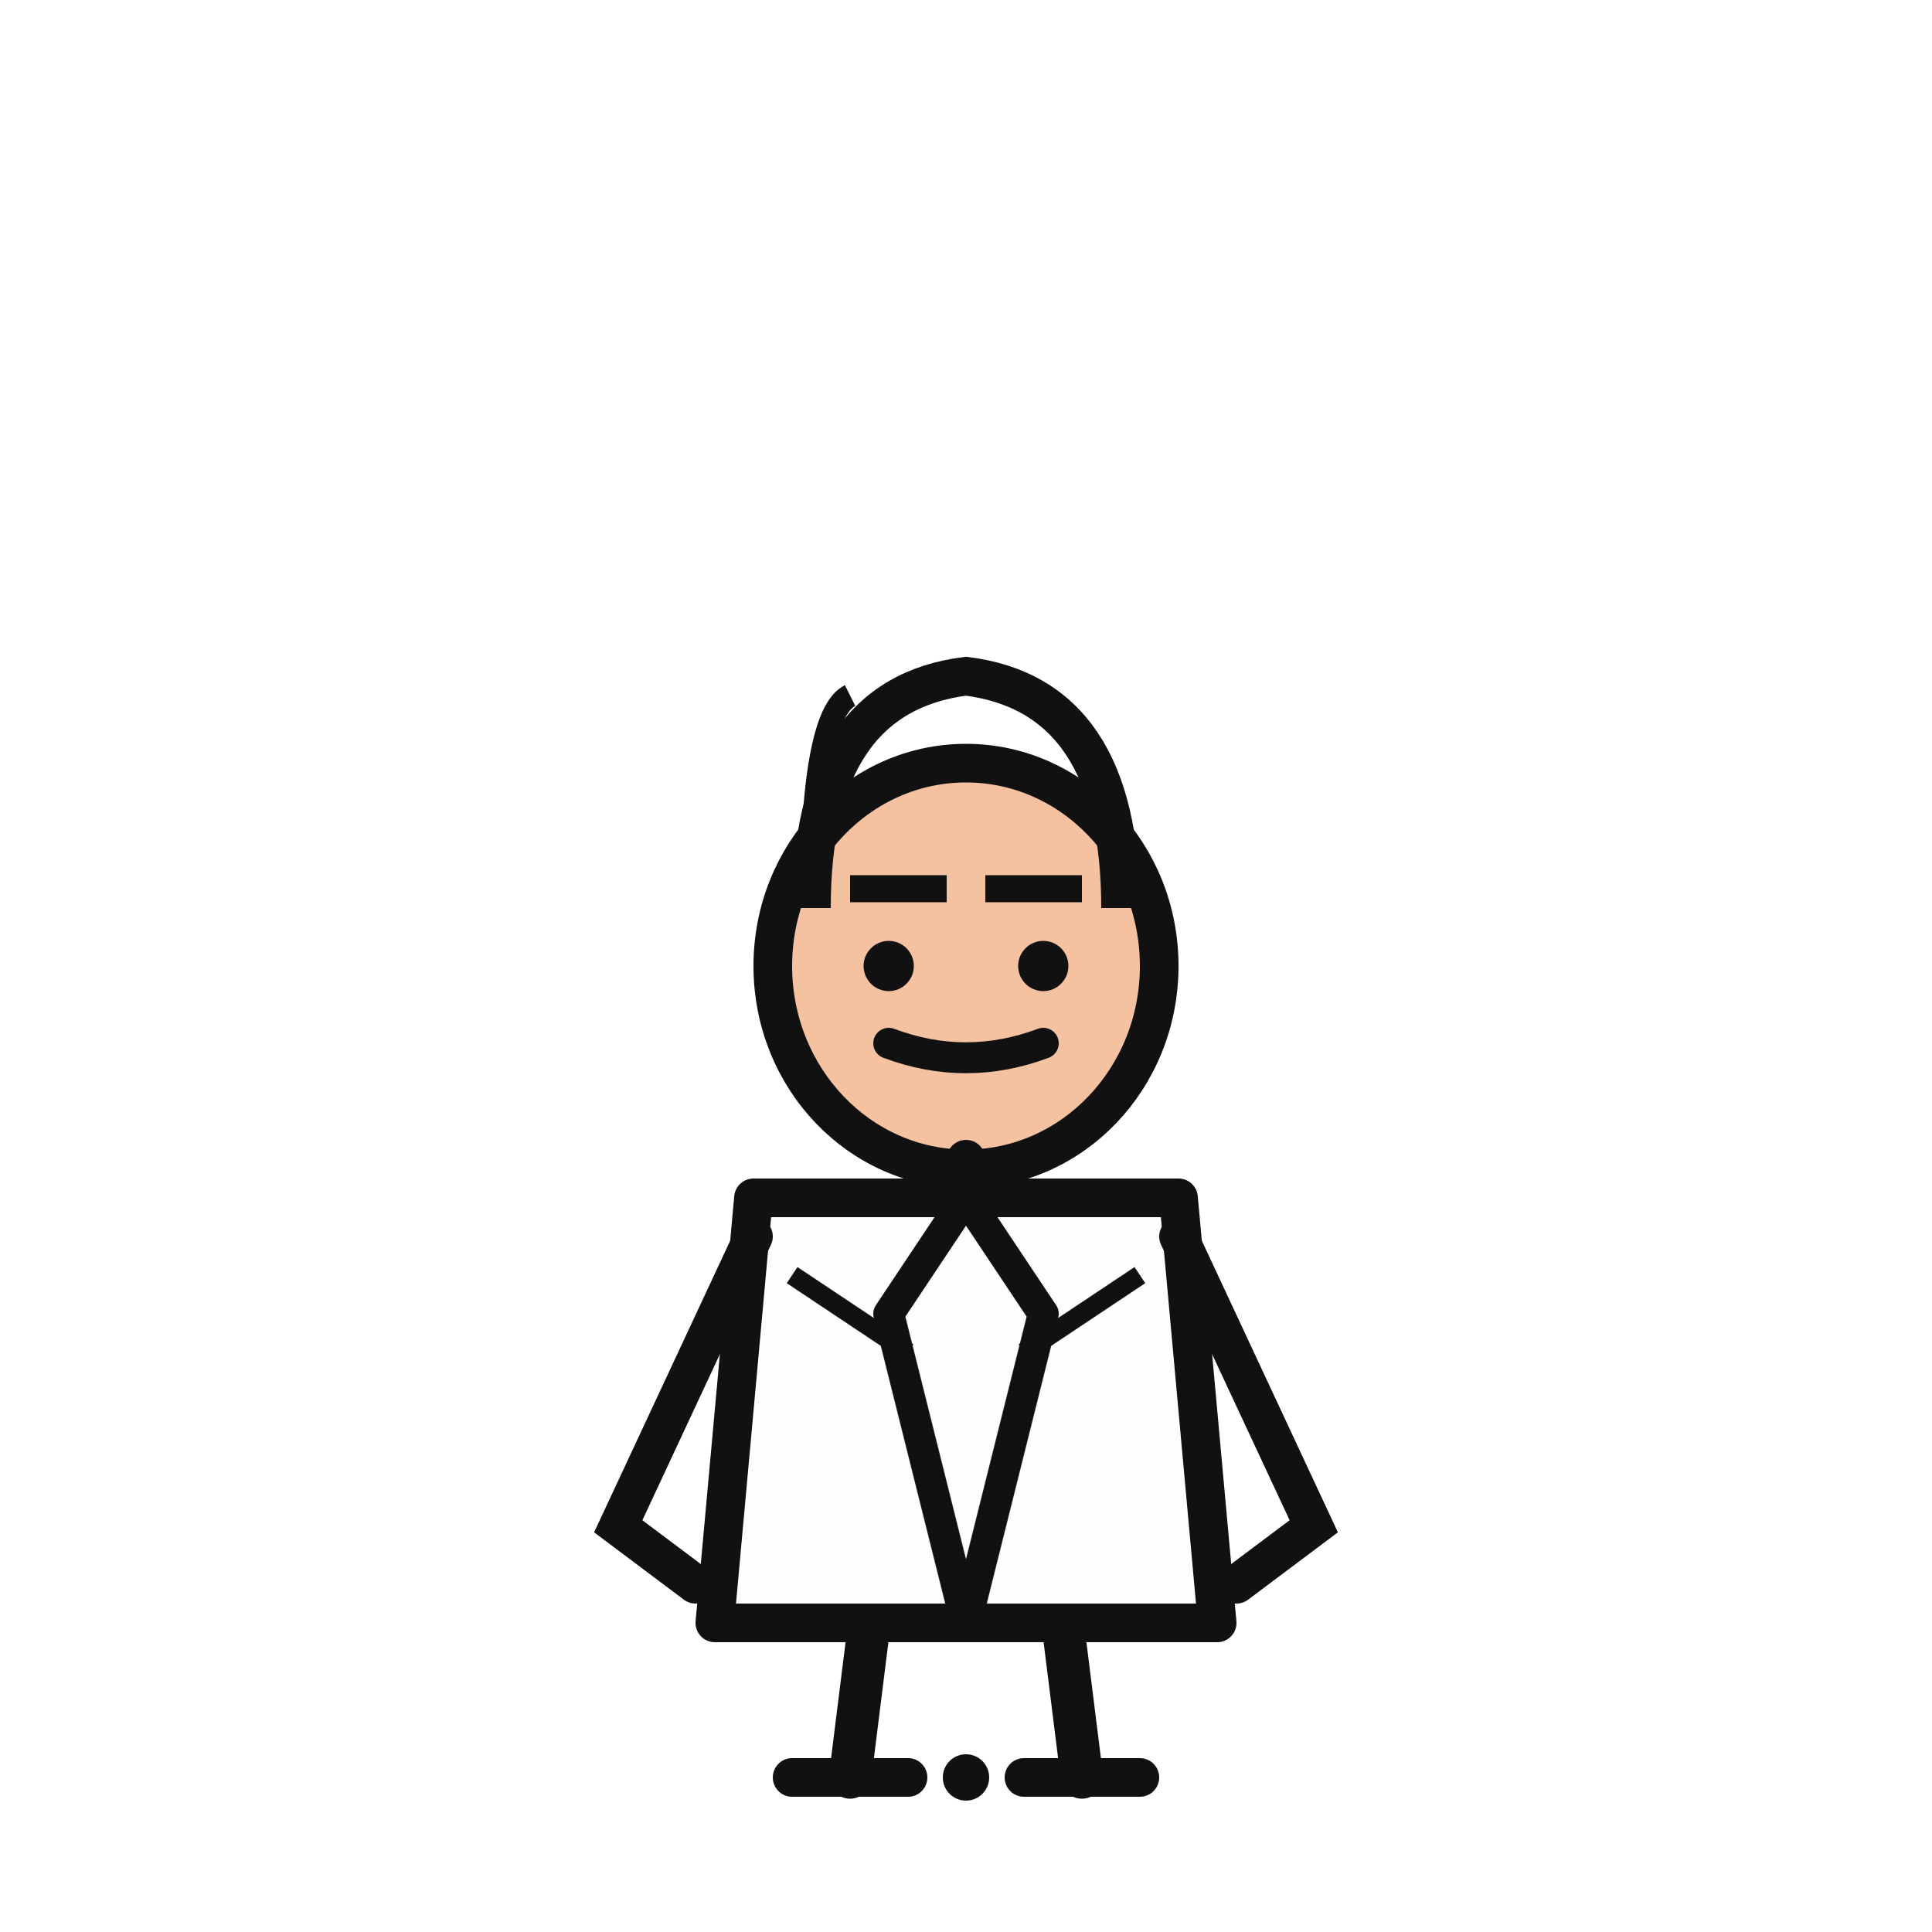
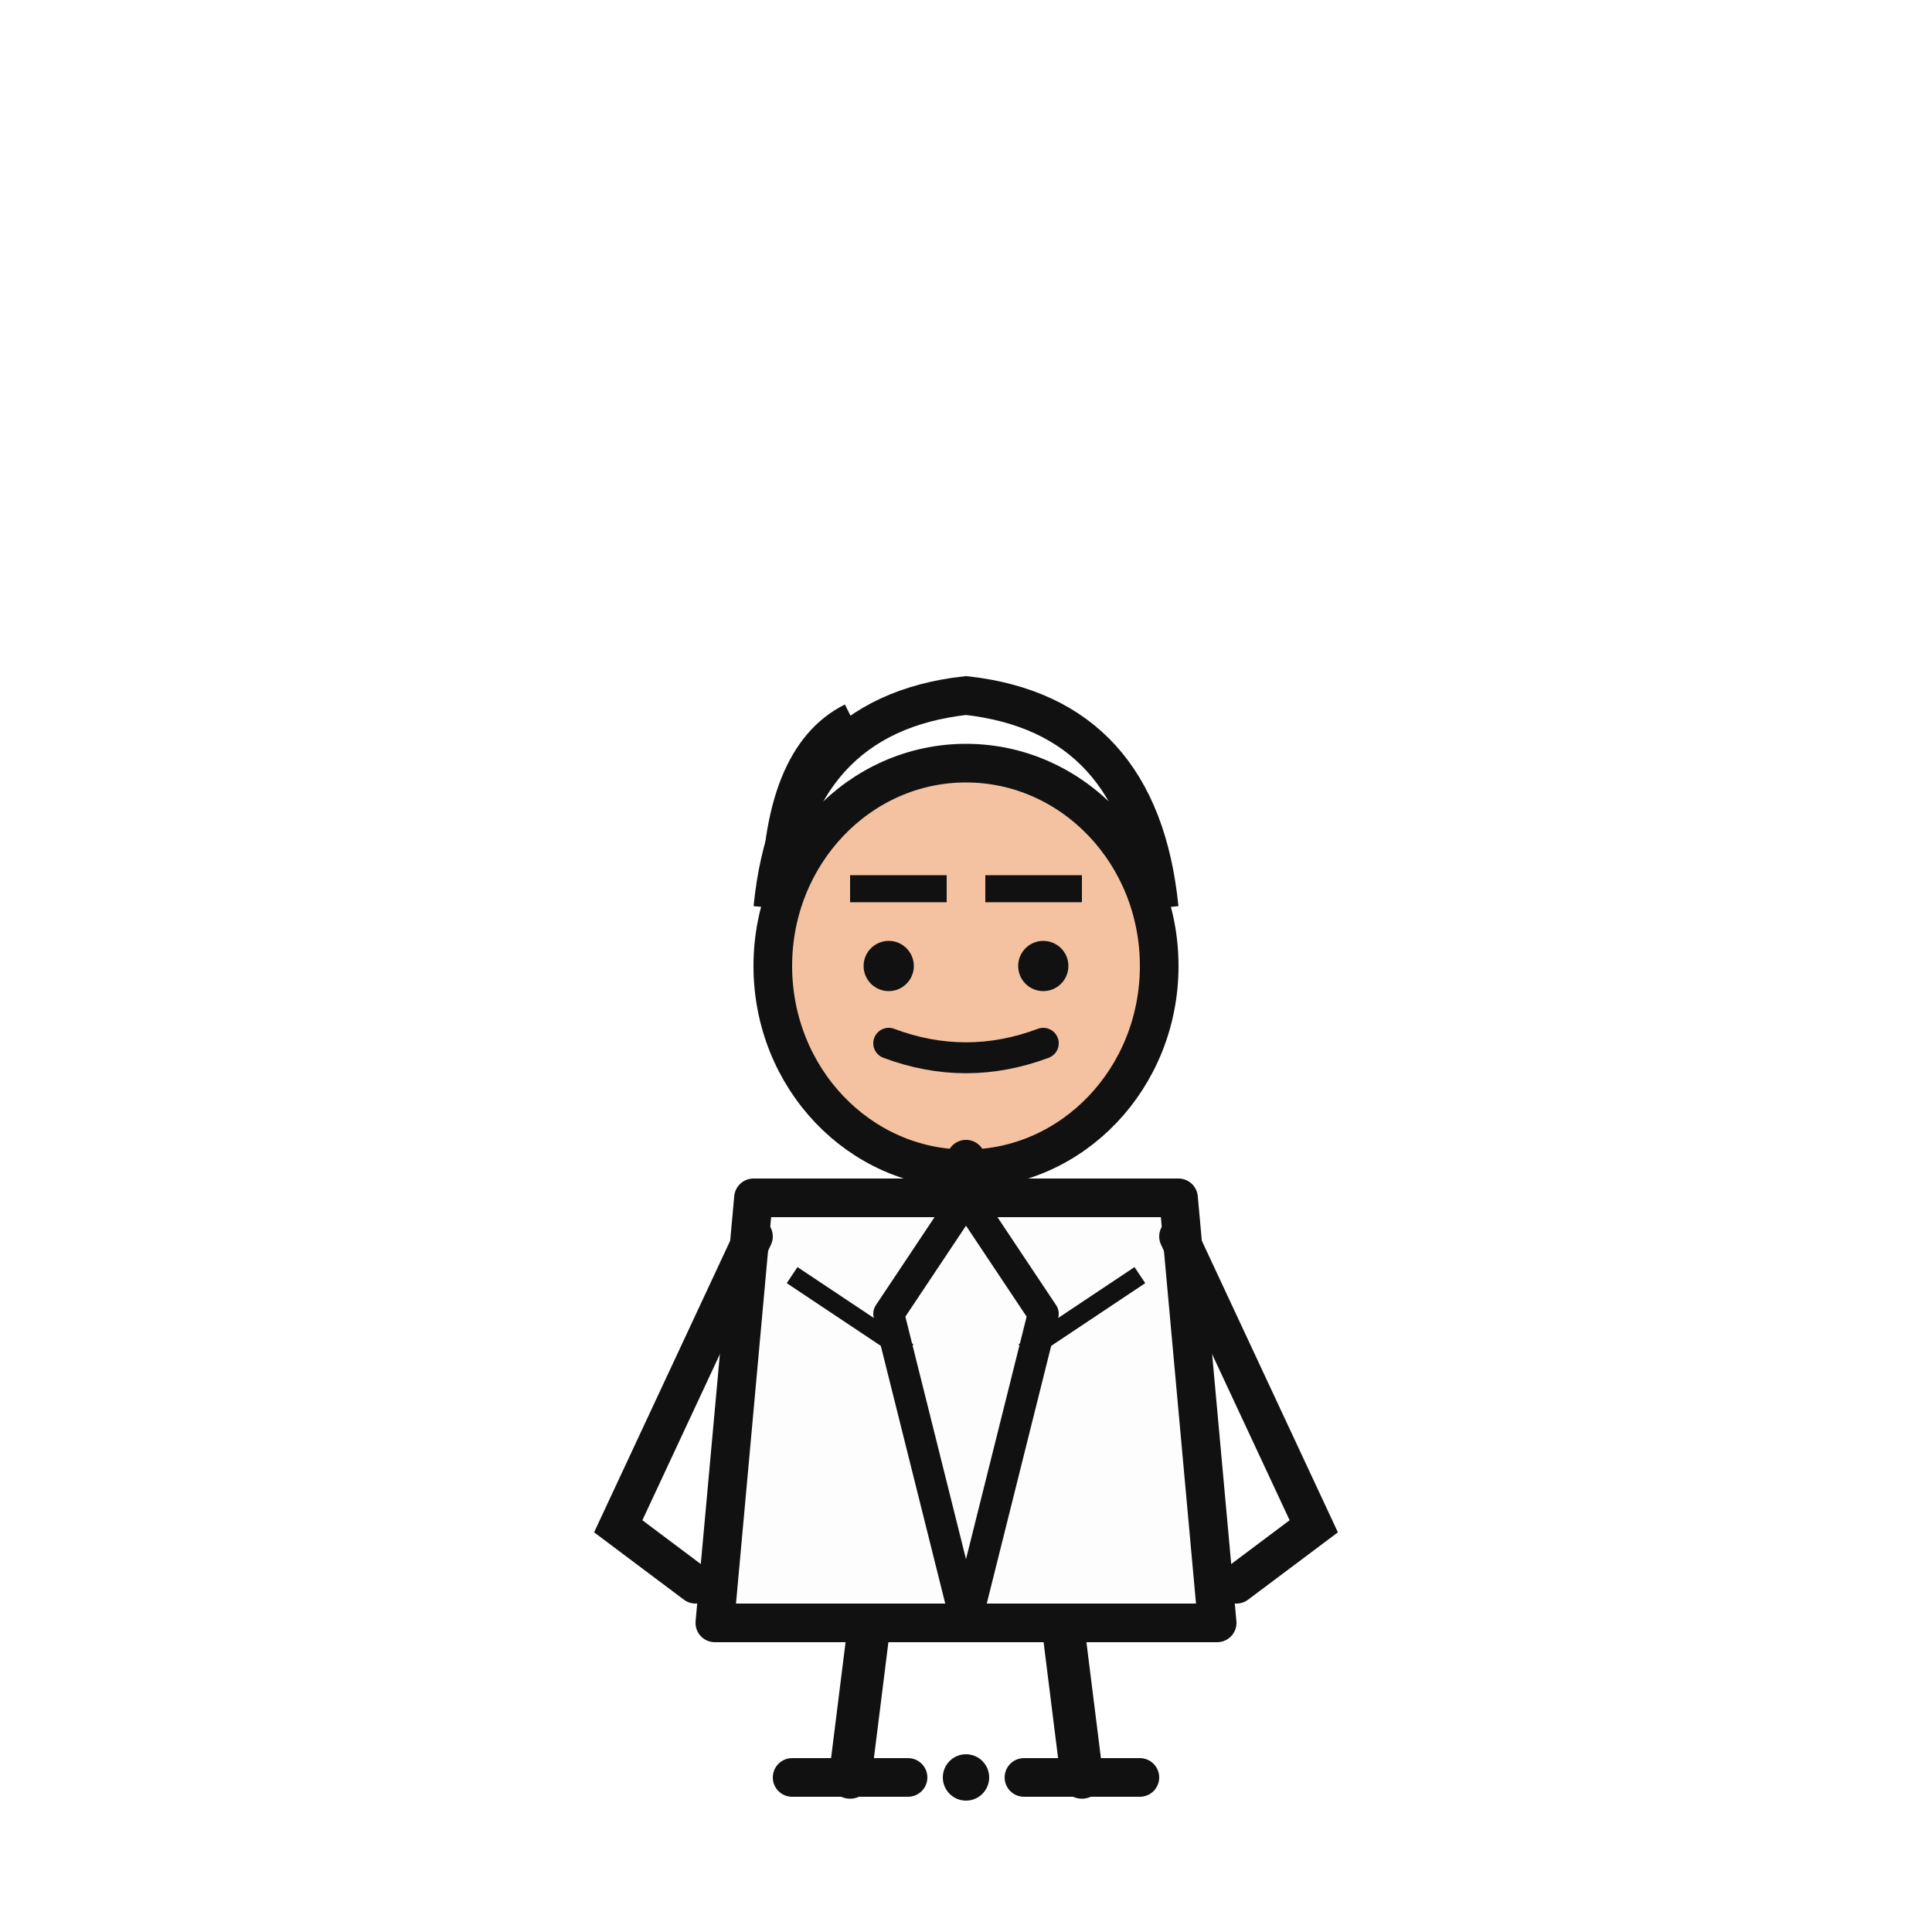
<svg xmlns="http://www.w3.org/2000/svg" viewBox="0 0 100 100" width="100" height="100">
  <path d="M 45 84 L 44 92" fill="none" stroke="#111" stroke-width="2.2" stroke-linecap="round" />
  <path d="M 55 84 L 56 92" fill="none" stroke="#111" stroke-width="2.2" stroke-linecap="round" />
  <path d="M 41 92 L 47 92" fill="none" stroke="#111" stroke-width="2" stroke-linecap="round" />
  <path d="M 53 92 L 59 92" fill="none" stroke="#111" stroke-width="2" stroke-linecap="round" />
  <path d="M 39 62 L 37 84 L 63 84 L 61 62 Z" fill="#fdfdfd" stroke="#111" stroke-width="2" stroke-linejoin="round" />
  <path d="M 50 62 L 46 68 L 50 84 L 54 68 Z" fill="#fdfdfd" stroke="#111" stroke-width="1.6" stroke-linejoin="round" />
  <line x1="41" y1="66" x2="47" y2="70" stroke="#111" stroke-width="1" />
  <line x1="59" y1="66" x2="53" y2="70" stroke="#111" stroke-width="1" />
  <path d="M 39 64 L 32 79 L 36 82" fill="none" stroke="#111" stroke-width="2" stroke-linecap="round" />
  <path d="M 61 64 L 68 79 L 64 82" fill="none" stroke="#111" stroke-width="2" stroke-linecap="round" />
  <line x1="50" y1="62" x2="50" y2="58" stroke="#111" stroke-width="2" />
  <ellipse cx="50" cy="50" rx="10" ry="10.5" fill="#f4c2a0" stroke="#111" stroke-width="2" />
-   <path d="M 42 47 Q 42 36 50 35 Q 58 36 58 47" fill="none" stroke="#111" stroke-width="2" />
-   <path d="M 42 47 Q 42 37 44 36" fill="none" stroke="#111" stroke-width="1.2" />
+   <path d="M 40 47 Q 41 37 50 36 Q 59 37 60 47" fill="none" stroke="#111" stroke-width="2" />
+   <path d="M 40 47 Q 40 39 44 37" fill="none" stroke="#111" stroke-width="1.2" />
  <line x1="44" y1="46" x2="49" y2="46" stroke="#111" stroke-width="1.4" />
  <line x1="51" y1="46" x2="56" y2="46" stroke="#111" stroke-width="1.4" />
  <circle cx="46" cy="50" r="1.3" fill="#111" />
  <circle cx="54" cy="50" r="1.3" fill="#111" />
  <path d="M 46 54 Q 50 55.5 54 54" fill="none" stroke="#111" stroke-width="1.6" stroke-linecap="round" />
  <g id="anchor-feet" data-x="50" data-y="92" transform="translate(50 92)">
    <circle cx="0" cy="0" r="1.2" fill="#111" />
  </g>
  <g id="anchor-mouth" data-x="50" data-y="60" transform="translate(50 60)">
    <circle cx="0" cy="0" r="1" fill="#111" />
  </g>
</svg>
